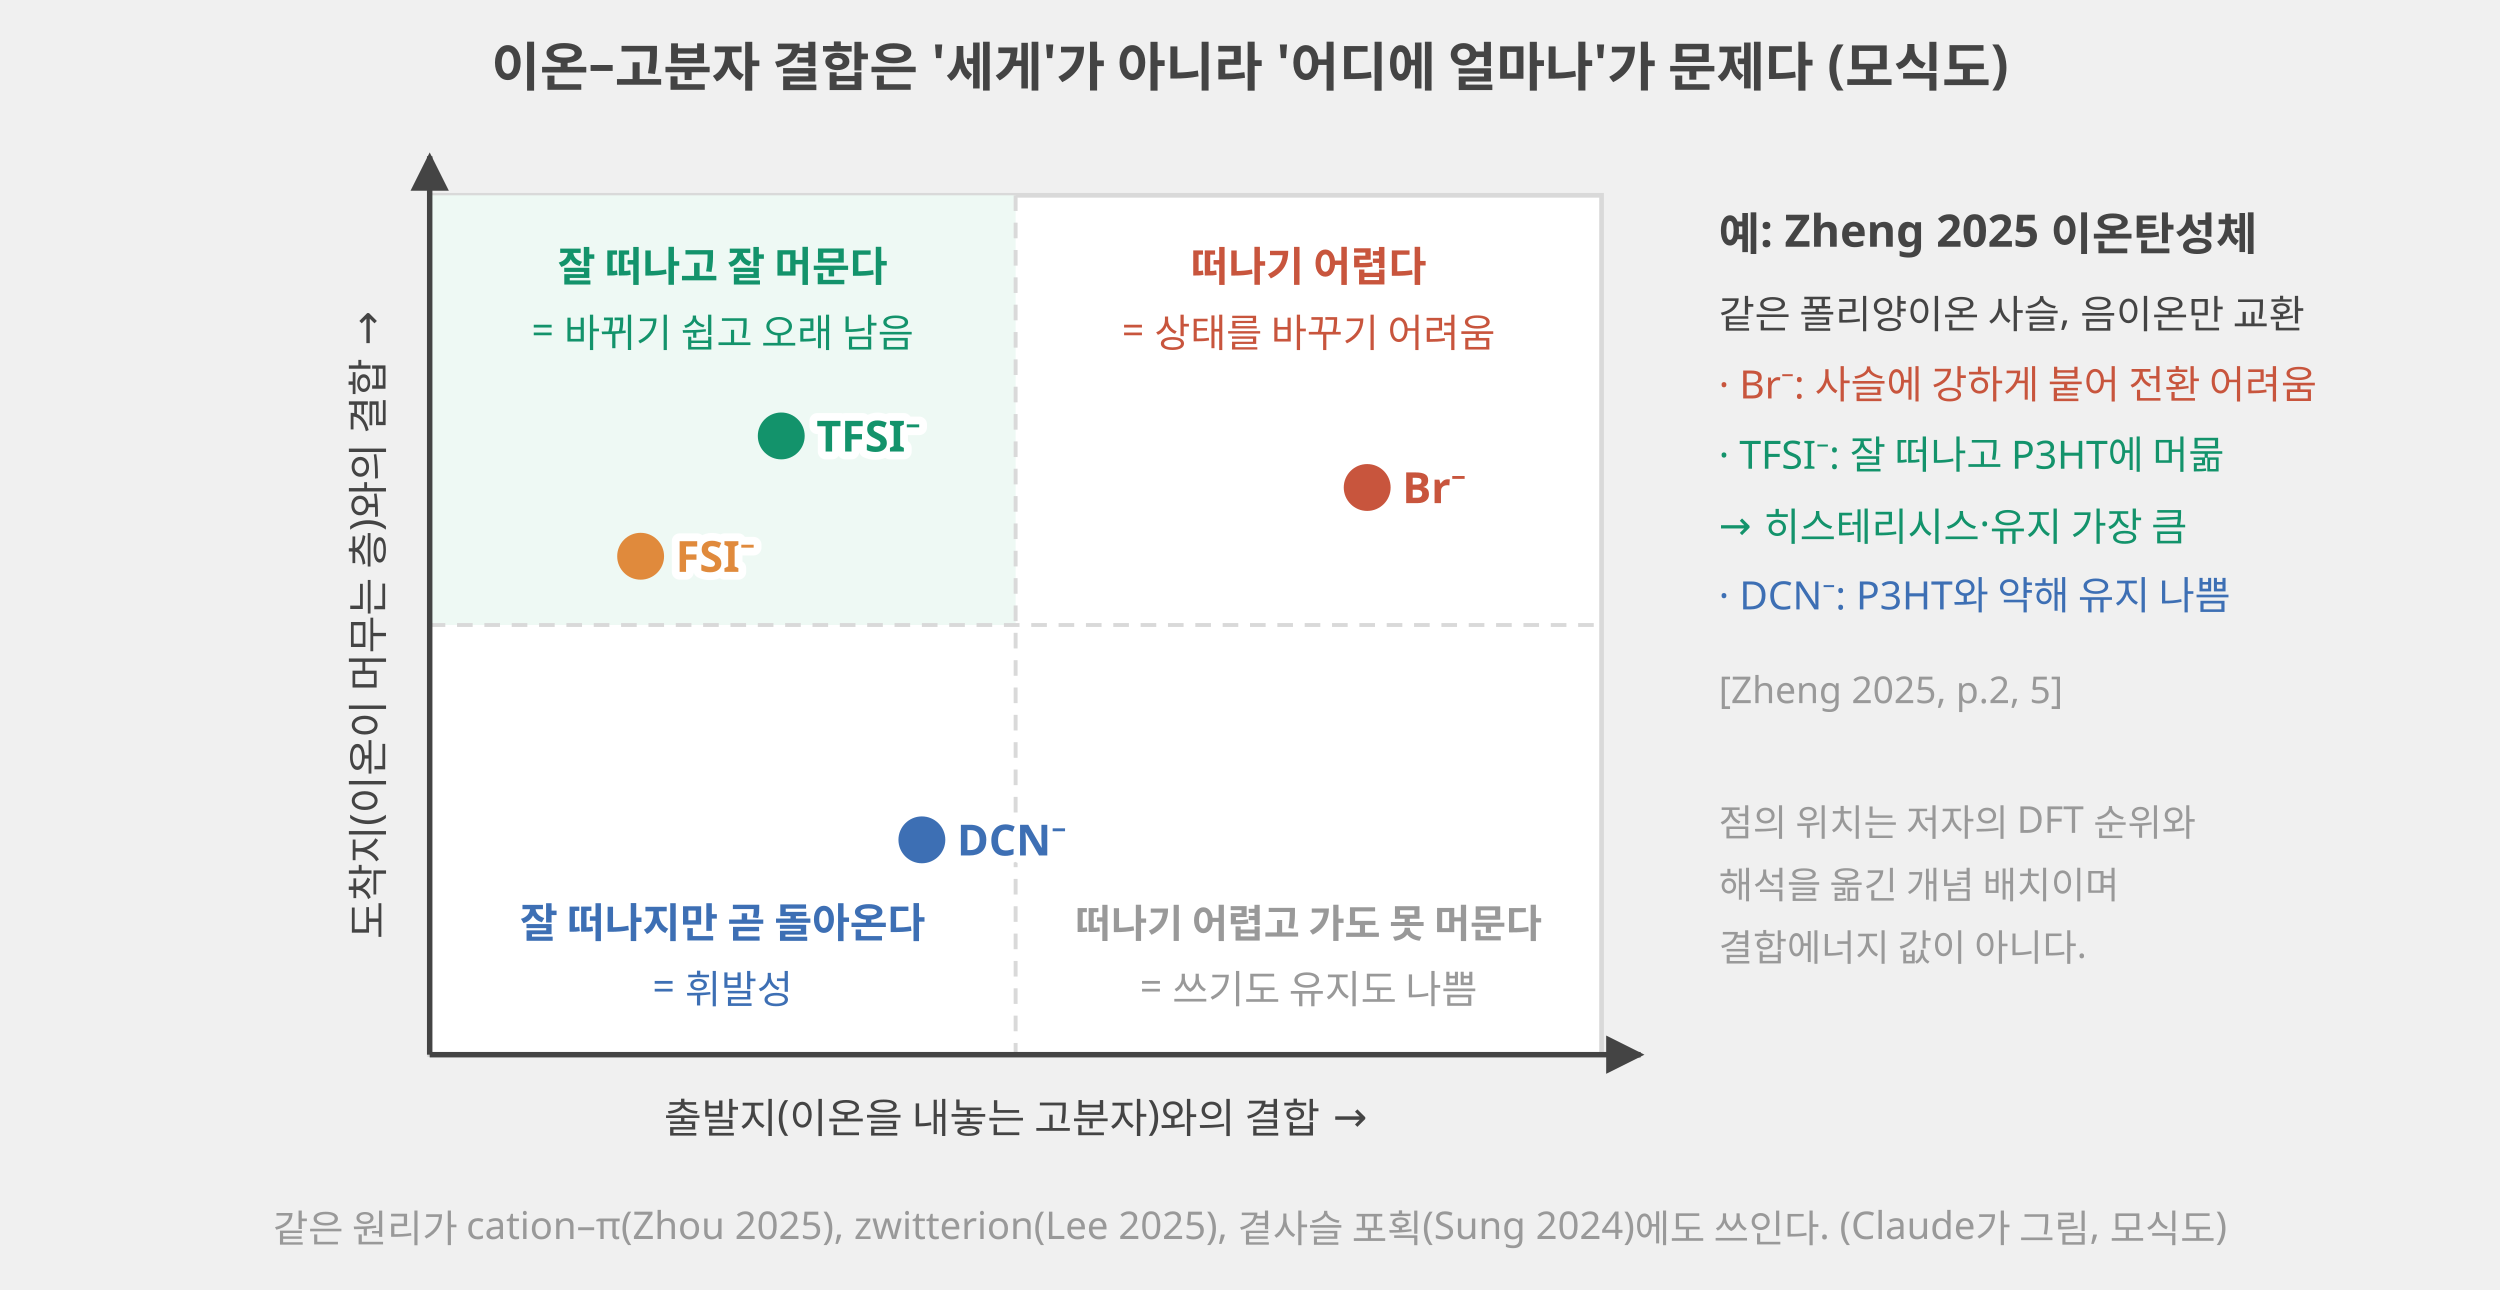
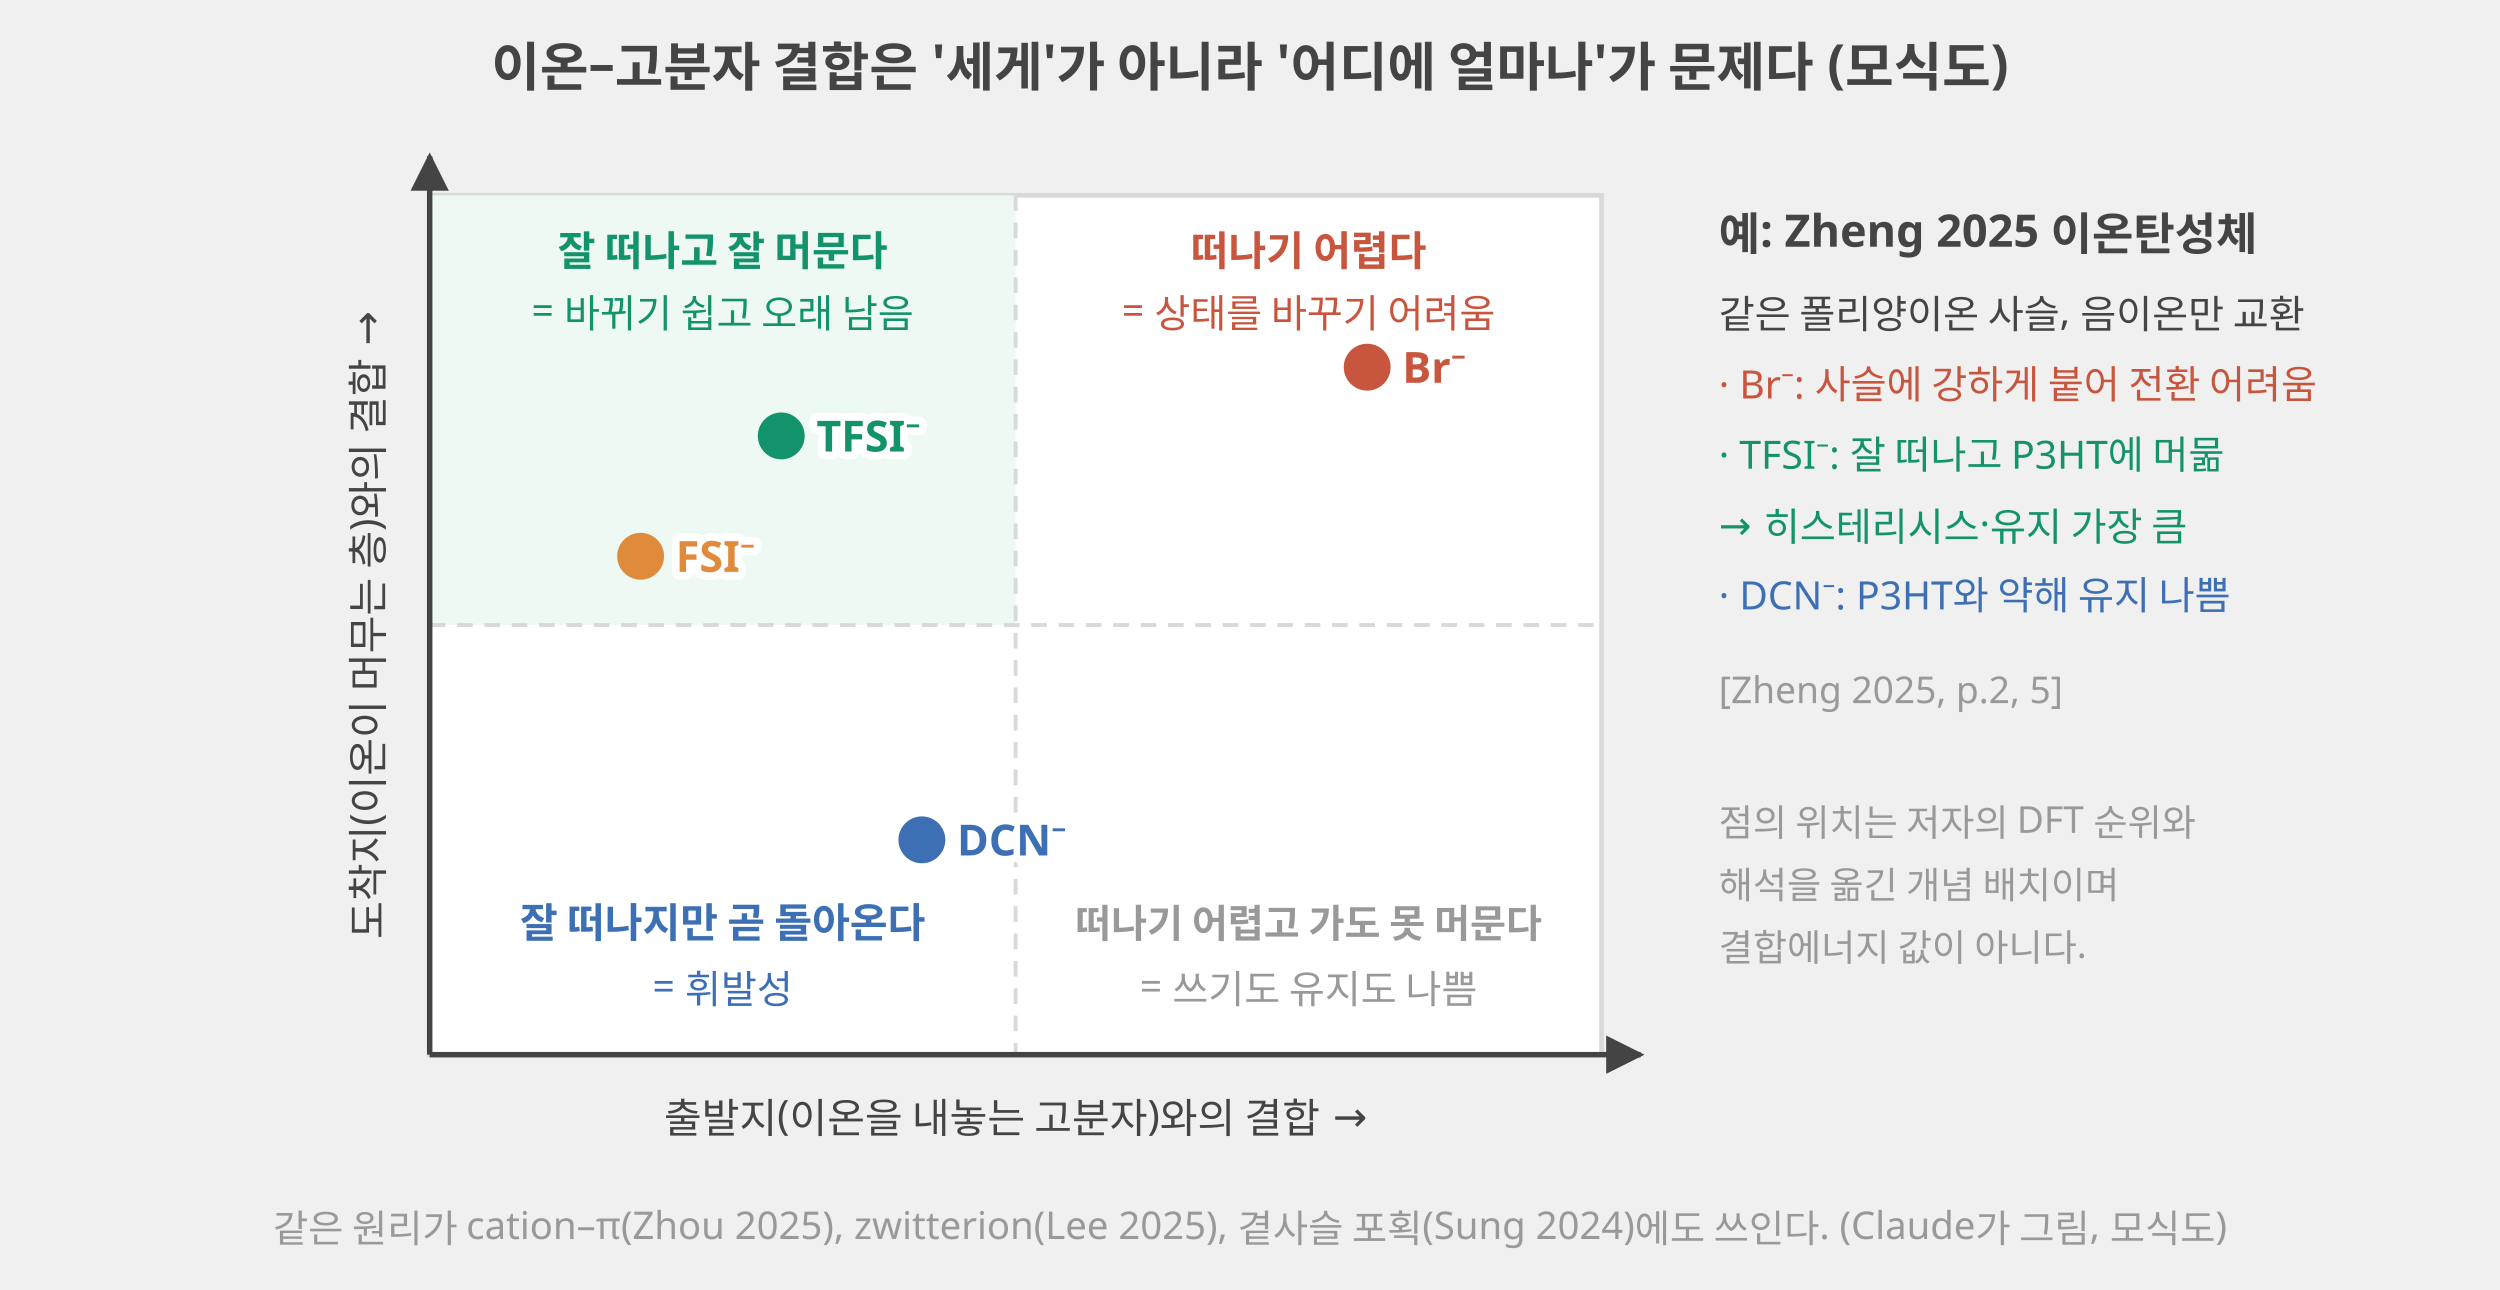
<svg xmlns="http://www.w3.org/2000/svg" viewBox="0 0 640 330" width="100%" font-family="Noto Sans KR, Malgun Gothic, sans-serif" font-size="13" fill="#444">
  <defs>
    <marker id="arr" viewBox="0 0 10 10" refX="9" refY="5" markerWidth="7" markerHeight="7" orient="auto-start-reverse">
      <path d="M0,0 L10,5 L0,10 z" fill="#444" />
    </marker>
  </defs>
  <text x="320.0" y="22.0" font-size="13.5" fill="#444" text-anchor="middle" font-weight="bold">이온–고분자 결합은 '세게'가 아니라 '어디에 얼마나'가 문제다 (모식도)</text>
  <rect x="110.0" y="50.0" width="300.0" height="220.0" rx="0" fill="#fff" stroke="#d9d9d9" stroke-width="1.2" />
  <rect x="110.0" y="50.0" width="150.0" height="110.0" rx="0" fill="#eef9f4" stroke="none" stroke-width="1.2" />
  <line x1="110.0" y1="160.0" x2="410.0" y2="160.0" stroke="#d9d9d9" stroke-width="1" stroke-dasharray="4 3" />
  <line x1="260.0" y1="50.0" x2="260.0" y2="270.0" stroke="#d9d9d9" stroke-width="1" stroke-dasharray="4 3" />
  <line x1="110.0" y1="270.0" x2="420.0" y2="270.0" stroke="#444" stroke-width="1.4" marker-end="url(#arr)" />
  <line x1="110.0" y1="270.0" x2="110.0" y2="40.0" stroke="#444" stroke-width="1.4" marker-end="url(#arr)" />
  <text x="260.0" y="290.0" font-size="10.5" fill="#444" text-anchor="middle" font-weight="normal">출발지(이온을 내놓는 고분자)와의 결합 →</text>
  <text x="98.0" y="160.0" font-size="10.5" fill="#444" text-anchor="middle" font-weight="normal" transform="rotate(-90 98 160.0)">도착지(이온이 머무는 층)와의 결합 →</text>
-   <text x="185.0" y="72.0" font-size="10.5" fill="#13936b" text-anchor="middle" font-weight="bold">잘 떠나고 잘 머문다</text>
-   <text x="185.0" y="88.0" font-size="10" fill="#13936b" text-anchor="middle" font-weight="normal">= 바뀌기 쉽고 오래 남음</text>
-   <text x="335.0" y="72.0" font-size="10.5" fill="#c8553d" text-anchor="middle" font-weight="bold">떠나기 어렵다</text>
-   <text x="335.0" y="88.0" font-size="10" fill="#c8553d" text-anchor="middle" font-weight="normal">= 상태를 바꾸기 어려움</text>
+   <text x="185.0" y="68.0" font-size="10.5" fill="#13936b" text-anchor="middle" font-weight="bold">잘 떠나고 잘 머문다</text>
+   <text x="185.0" y="83.0" font-size="10" fill="#13936b" text-anchor="middle" font-weight="normal">= 바뀌기 쉽고 오래 남음</text>
+   <text x="335.0" y="68.0" font-size="10.5" fill="#c8553d" text-anchor="middle" font-weight="bold">떠나기 어렵다</text>
+   <text x="335.0" y="83.0" font-size="10" fill="#c8553d" text-anchor="middle" font-weight="normal">= 상태를 바꾸기 어려움</text>
  <text x="185.0" y="240.0" font-size="10.5" fill="#3d6fb4" text-anchor="middle" font-weight="bold">잘 떠나지만 곧 돌아온다</text>
  <text x="185.0" y="256.0" font-size="10" fill="#3d6fb4" text-anchor="middle" font-weight="normal">= 휘발성</text>
  <text x="335.0" y="240.0" font-size="10" fill="#999" text-anchor="middle" font-weight="bold">떠나기 어렵고 가도 못 머문다</text>
  <text x="335.0" y="256.0" font-size="10" fill="#999" text-anchor="middle" font-weight="normal">= 쓰기도 유지도 나쁨</text>
  <circle cx="200.0" cy="111.6" r="6" fill="#13936b" stroke="none" />
  <text x="209.0" y="115.6" font-size="11" fill="#13936b" text-anchor="start" font-weight="bold" stroke="#fff" stroke-width="4" paint-order="stroke" stroke-linejoin="round">TFSI⁻</text>
  <circle cx="164.0" cy="142.4" r="6" fill="#e08a3c" stroke="none" />
  <text x="173.0" y="146.4" font-size="11" fill="#e08a3c" text-anchor="start" font-weight="bold" stroke="#fff" stroke-width="4" paint-order="stroke" stroke-linejoin="round">FSI⁻</text>
  <circle cx="236.0" cy="215.0" r="6" fill="#3d6fb4" stroke="none" />
  <text x="245.0" y="219.0" font-size="11" fill="#3d6fb4" text-anchor="start" font-weight="bold" stroke="#fff" stroke-width="4" paint-order="stroke" stroke-linejoin="round">DCN⁻</text>
-   <circle cx="350.0" cy="124.8" r="6" fill="#c8553d" stroke="none" />
-   <text x="359.0" y="128.8" font-size="11" fill="#c8553d" text-anchor="start" font-weight="bold" stroke="#fff" stroke-width="4" paint-order="stroke" stroke-linejoin="round">Br⁻</text>
+   <circle cx="350.0" cy="94.0" r="6" fill="#c8553d" stroke="none" />
+   <text x="359.0" y="98.0" font-size="11" fill="#c8553d" text-anchor="start" font-weight="bold" stroke="#fff" stroke-width="4" paint-order="stroke" stroke-linejoin="round">Br⁻</text>
  <text x="440.0" y="64.0" font-size="11.5" fill="#444" text-anchor="start" font-weight="bold">예: Zheng 2025 이온탄성체</text>
  <text x="440.0" y="84.0" font-size="10" fill="#444" text-anchor="start" font-weight="normal">같은 폴리양이온 사슬, 음이온만 교환</text>
  <text x="440.0" y="102.0" font-size="10" fill="#c8553d" text-anchor="start" font-weight="normal">· Br⁻: 사슬에 강하게 붙어 전환 어려움</text>
  <text x="440.0" y="120.0" font-size="10" fill="#13936b" text-anchor="start" font-weight="normal">· TFSI⁻: 잘 떠나고 P3HT에 머묾</text>
  <text x="440.0" y="138.0" font-size="10" fill="#13936b" text-anchor="start" font-weight="normal">  → 히스테리시스·유지 가장 큼</text>
  <text x="440.0" y="156.0" font-size="10" fill="#3d6fb4" text-anchor="start" font-weight="normal">· DCN⁻: P3HT와 약해 유지 나쁨</text>
  <text x="440.0" y="180.0" font-size="9.5" fill="#999" text-anchor="start" font-weight="normal">[Zheng 2025, p.2, 5]</text>
  <text x="440.0" y="214.0" font-size="9.5" fill="#999" text-anchor="start" font-weight="normal">점의 위치는 저자의 DFT 순위와</text>
  <text x="440.0" y="230.0" font-size="9.5" fill="#999" text-anchor="start" font-weight="normal">해석을 옮긴 개념 배치이며</text>
  <text x="440.0" y="246.0" font-size="9.5" fill="#999" text-anchor="start" font-weight="normal">결합에너지 값이 아니다.</text>
  <text x="320.0" y="318.0" font-size="9.8" fill="#999" text-anchor="middle" font-weight="normal">같은 원리가 cation–π(Zhou 2025), zwitterion(Lee 2025), 곁사슬 포획(Sung 2024)에도 쓰인다. (Claude가 그림, 모식도)</text>
</svg>
